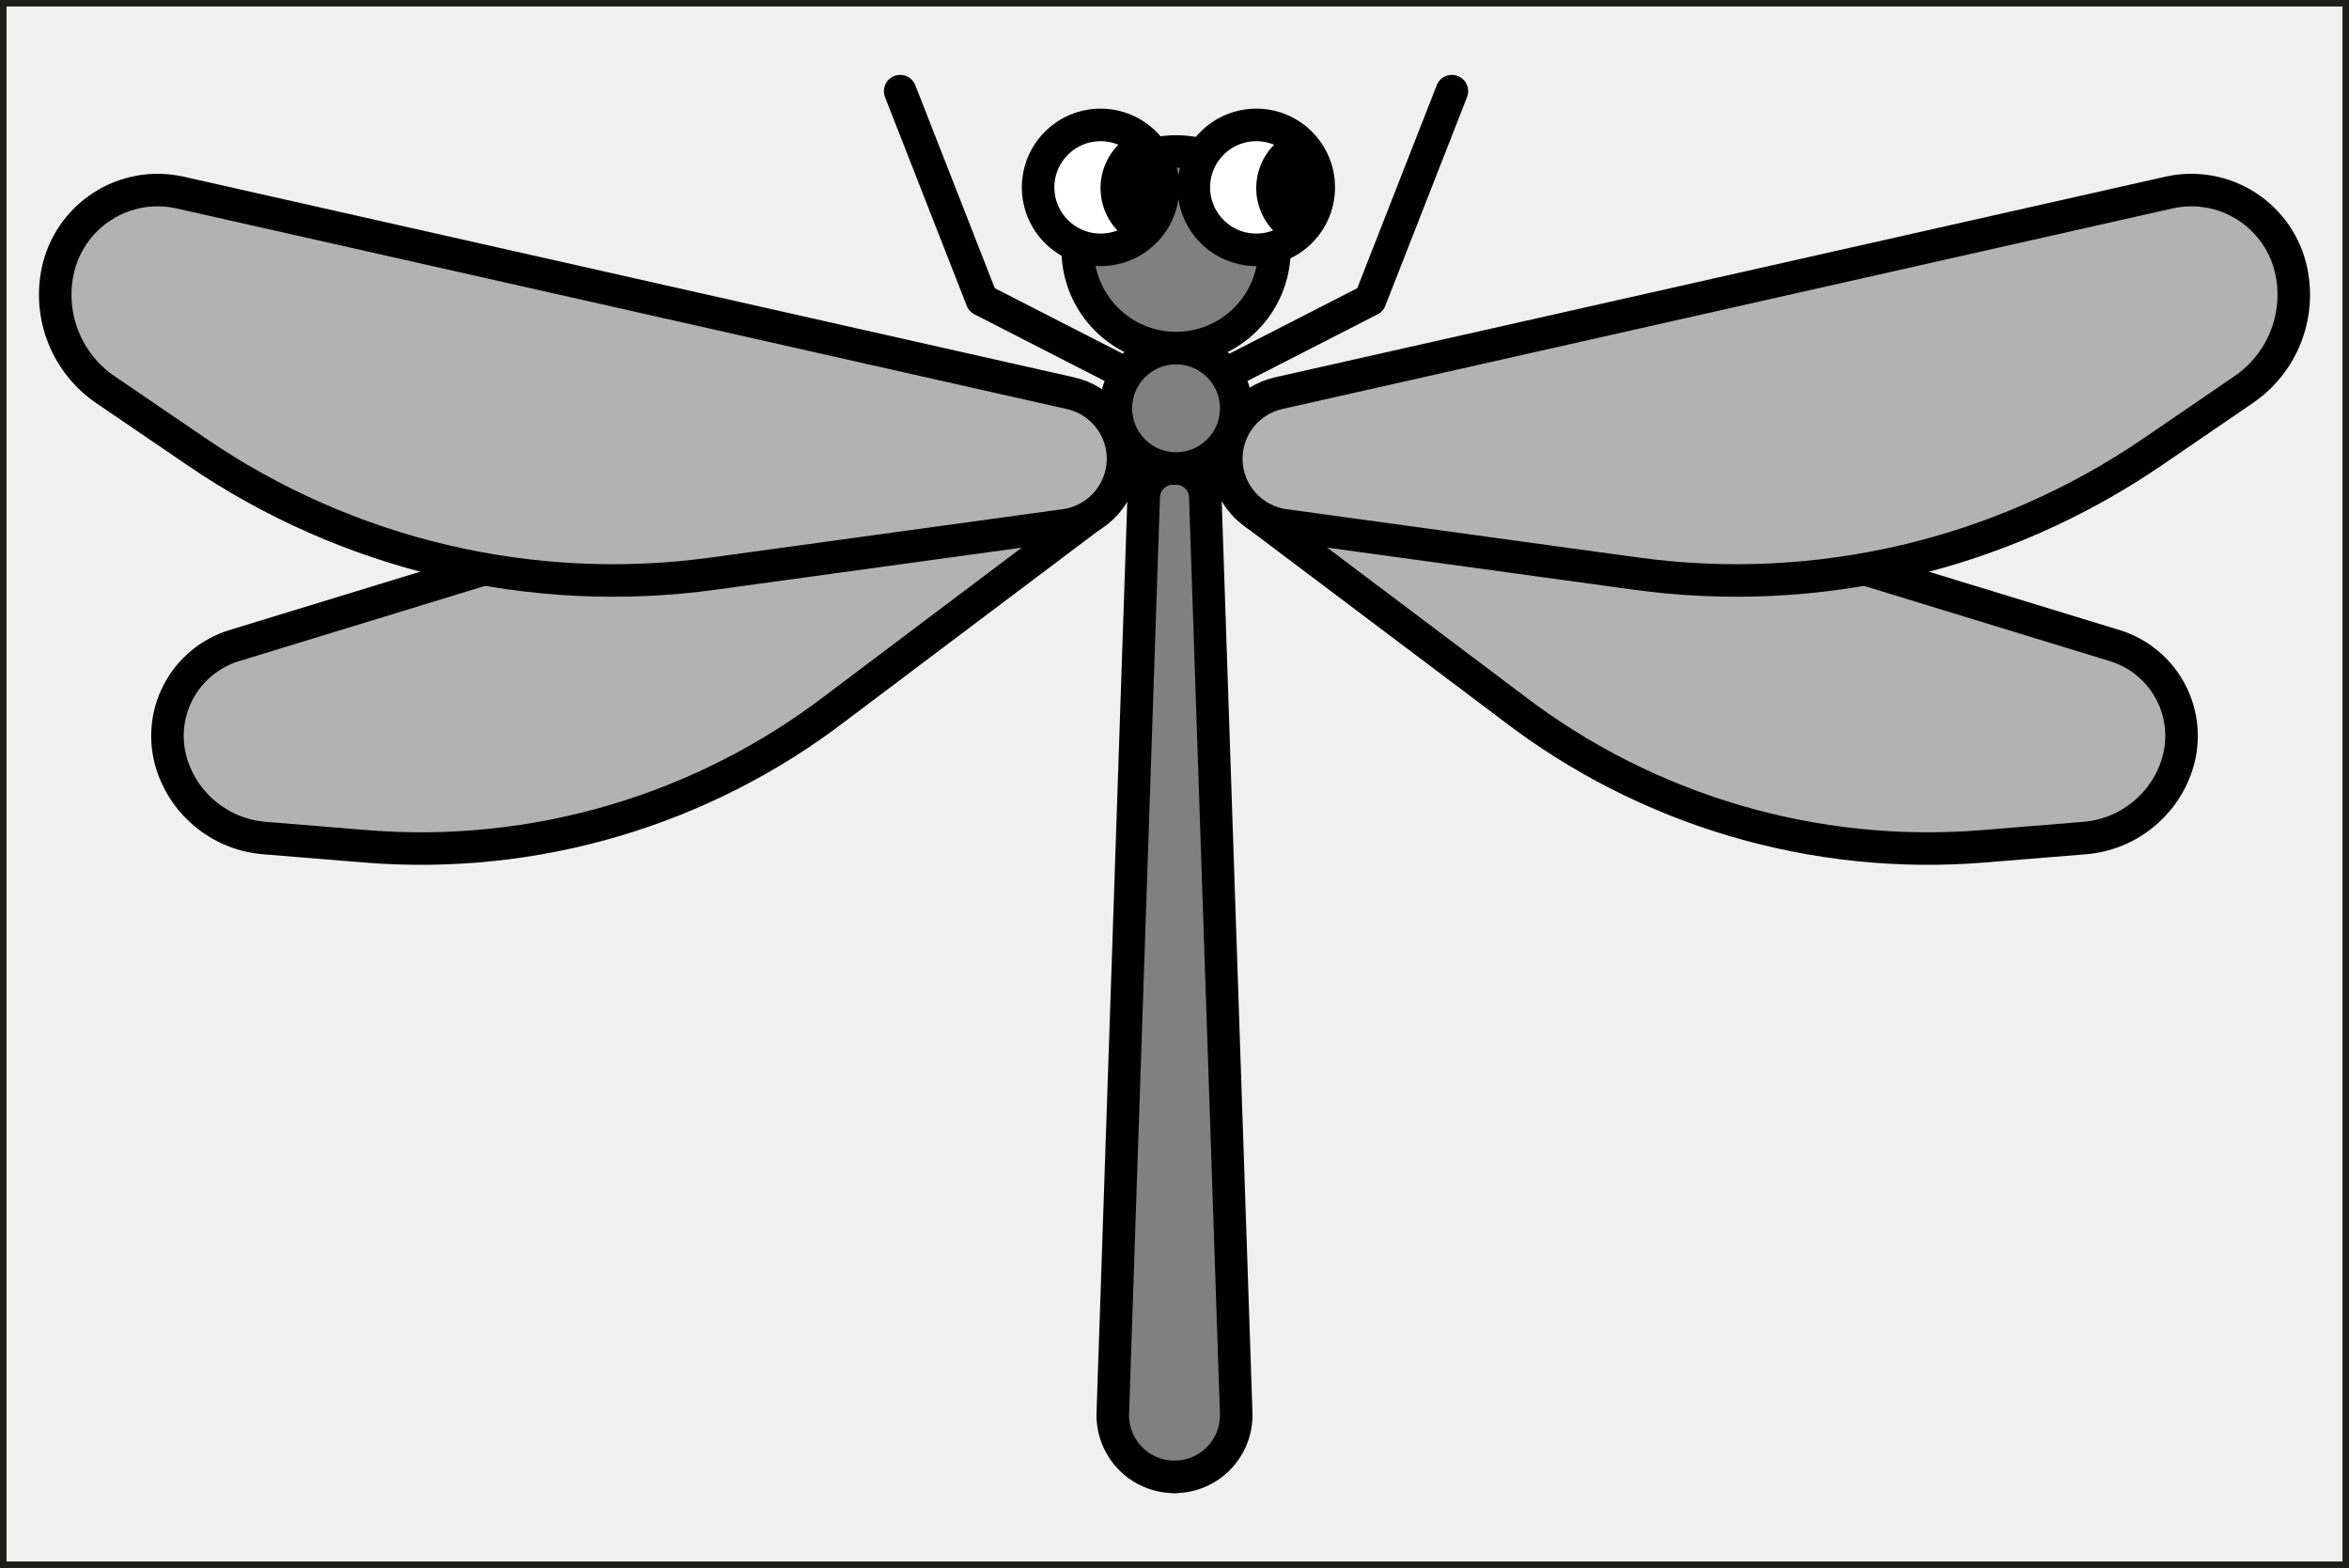
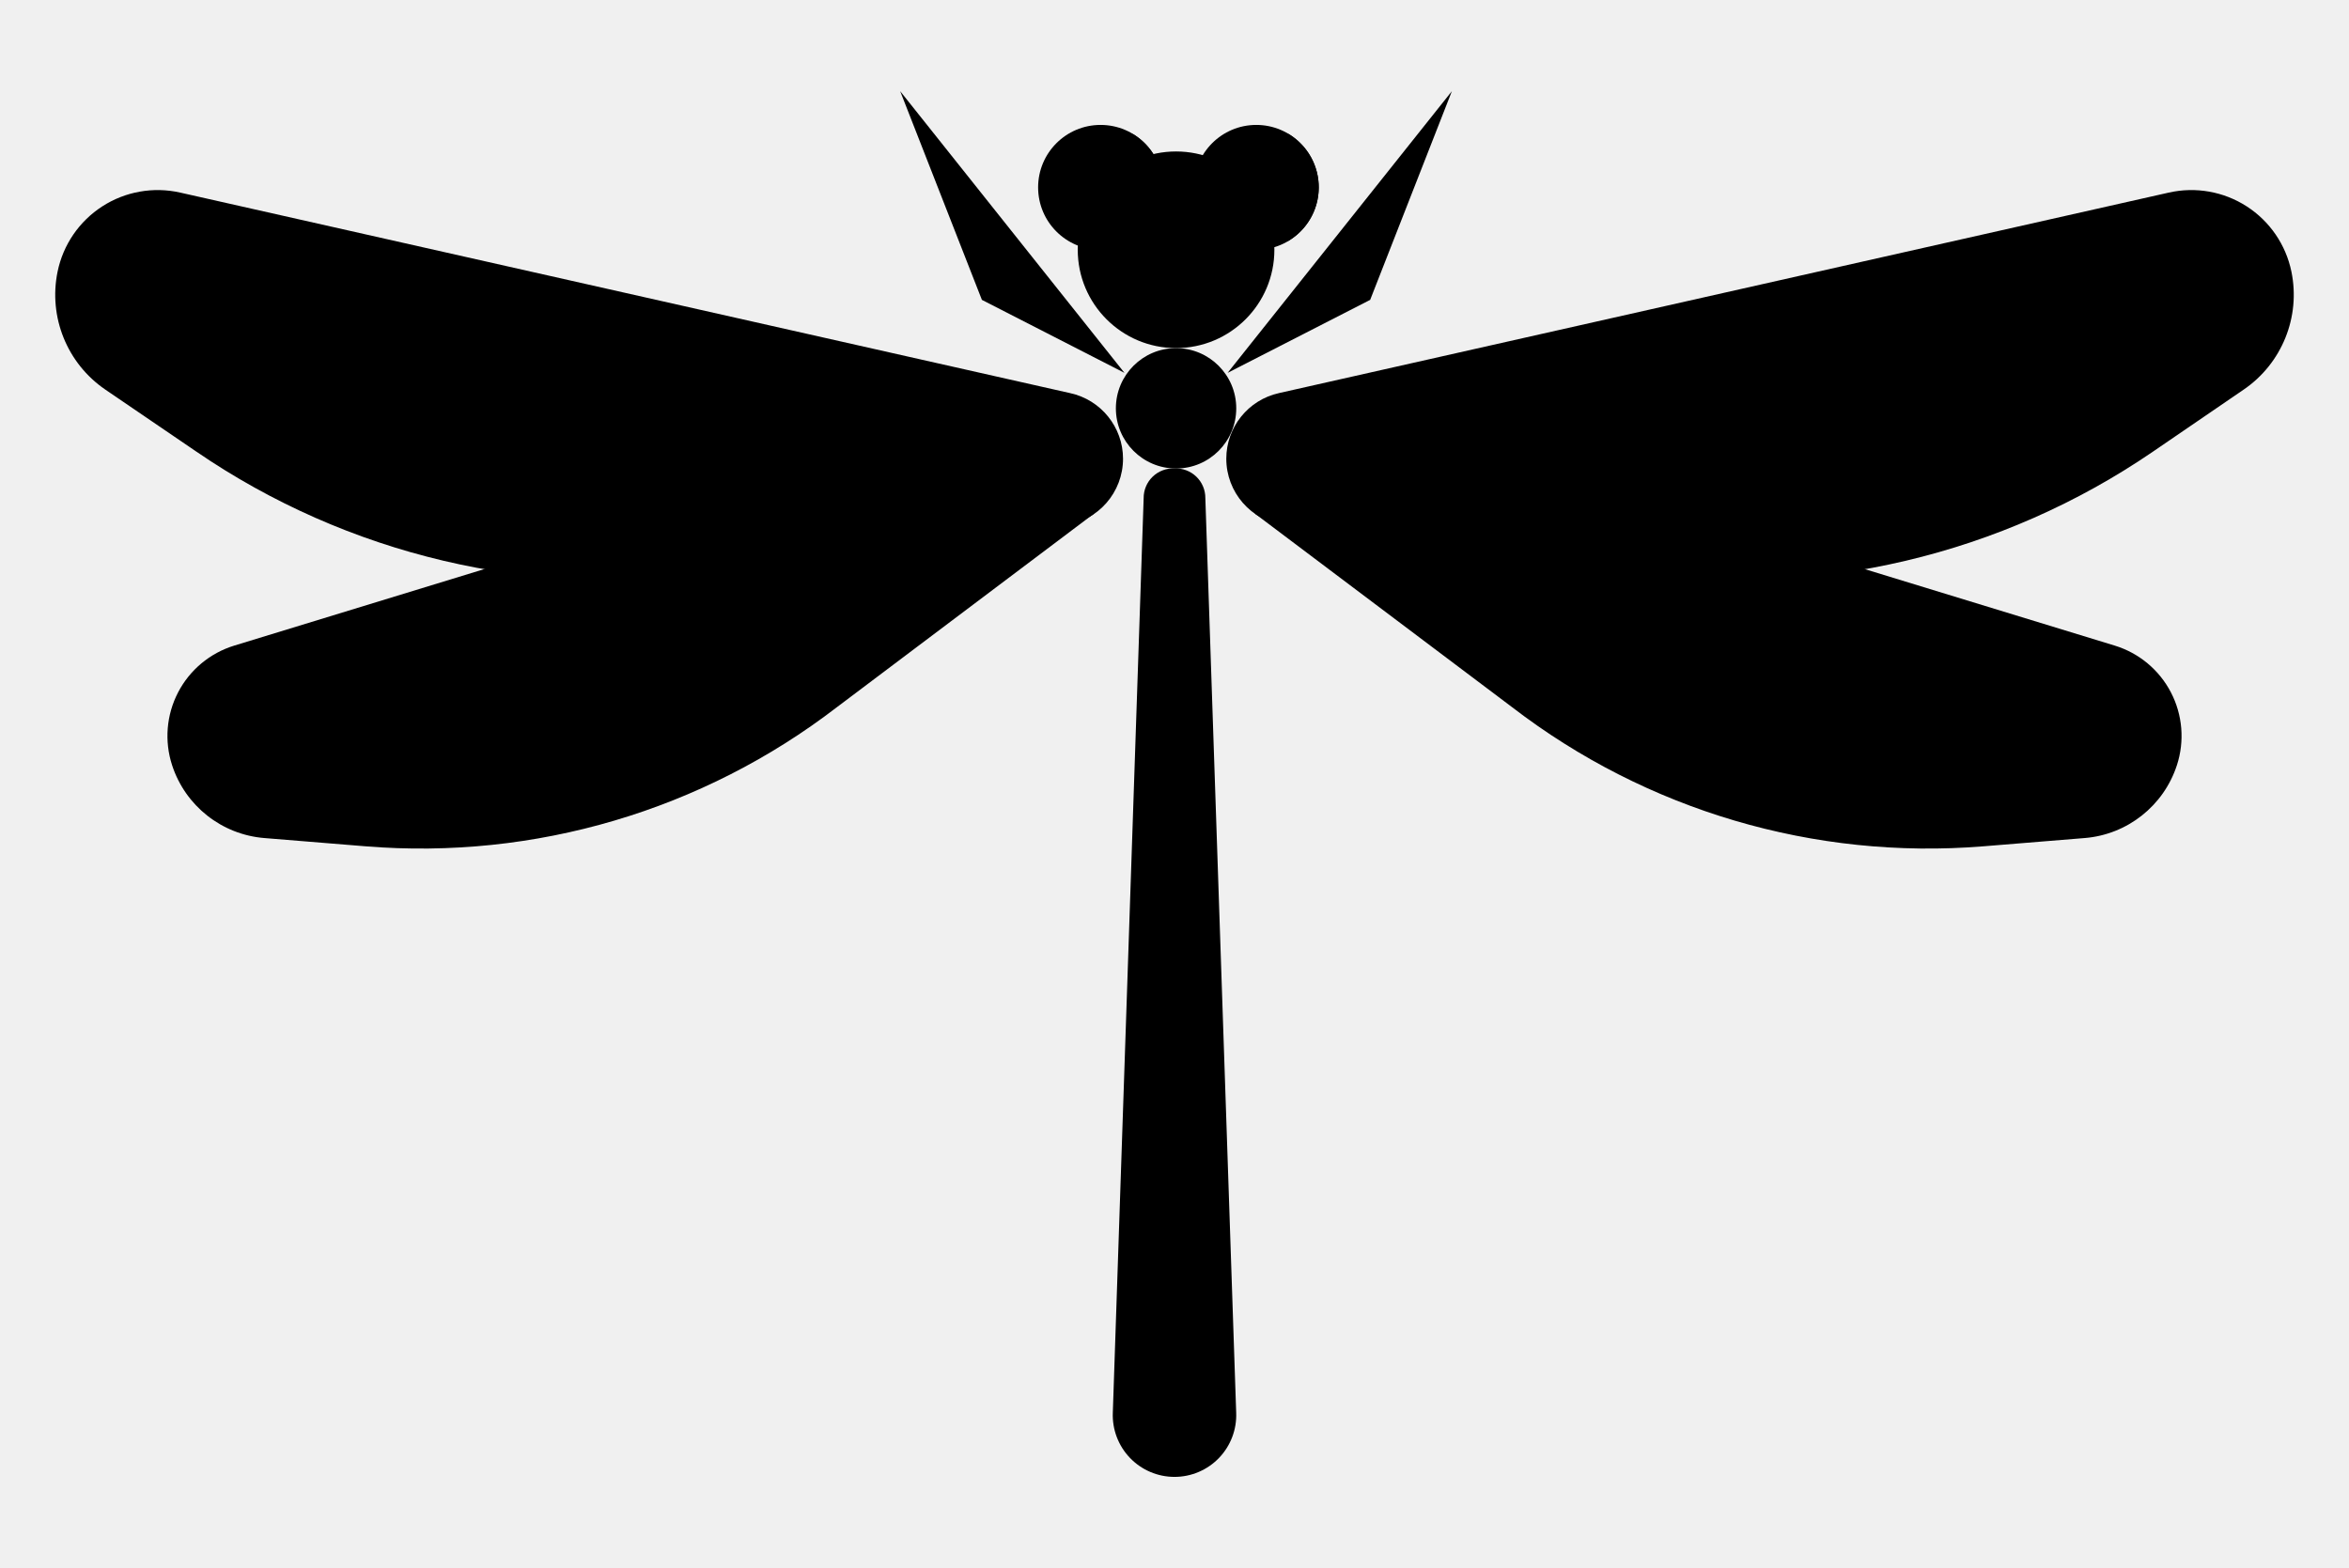
<svg xmlns="http://www.w3.org/2000/svg" viewBox="0 0 361 241">
-   <defs>
-     <style>.cls-1{fill:#b2b2b2;}.cls-1,.cls-2,.cls-3,.cls-4{stroke:#000;stroke-width:5px;}.cls-1,.cls-2,.cls-3{stroke-linecap:round;stroke-linejoin:round;}.cls-2{fill:gray;}.cls-3,.cls-5{fill:none;}.cls-4{fill:#fff;}.cls-4,.cls-5{stroke-miterlimit:10;}.cls-5{stroke:#1d1d1b;}</style>
-   </defs>
-   <g id="Layer_2" data-name="Layer 2">
-     <g id="Layer_1-2" data-name="Layer 1">
-       <path class="cls-1" d="M286.6,87.48,325,99.23a14.52,14.52,0,0,1,9.55,18.39h0a16.3,16.3,0,0,1-14.18,11.19l-15.58,1.27a104.84,104.84,0,0,1-72.4-21.38L192.79,78.89" />
-       <path class="cls-1" d="M74.4,87.48,36,99.23a14.52,14.52,0,0,0-9.55,18.39h0a16.3,16.3,0,0,0,14.18,11.19l15.58,1.27a104.84,104.84,0,0,0,72.4-21.38L168.2,78.89" />
-       <path class="cls-1" d="M196.55,60.42,333.31,29.6a15.7,15.7,0,0,1,18.84,12.15h0a17.65,17.65,0,0,1-7.32,18.12l-13.95,9.54a113.37,113.37,0,0,1-79.49,18.75l-54-7.42a10.33,10.33,0,0,1-8.93-10.24h0A10.33,10.33,0,0,1,196.55,60.42Z" />
-       <path class="cls-2" d="M180.5,227h0a9.49,9.49,0,0,0,9.48-9.87L185.24,76.56A4.53,4.53,0,0,0,180.5,72" />
-       <path class="cls-1" d="M164.45,60.42,27.69,29.6A15.7,15.7,0,0,0,8.85,41.75h0a17.65,17.65,0,0,0,7.32,18.12l14,9.54a113.37,113.37,0,0,0,79.49,18.75l54-7.42a10.33,10.33,0,0,0,8.93-10.24h0A10.33,10.33,0,0,0,164.45,60.42Z" />
-       <path class="cls-2" d="M180.5,227h0a9.49,9.49,0,0,1-9.48-9.87l4.74-140.56A4.53,4.53,0,0,1,180.5,72" />
-       <circle class="cls-2" cx="180.74" cy="38.39" r="15.11" />
-       <circle class="cls-2" cx="180.74" cy="62.76" r="9.25" />
-       <polyline class="cls-3" points="188.66 57.31 210.57 46.09 223.13 14.01" />
-       <polyline class="cls-3" points="172.81 57.31 150.9 46.09 138.34 14.01" />
-       <circle class="cls-4" cx="193.07" cy="28.8" r="9.6" />
-       <path d="M197.82,37.12a9.46,9.46,0,0,1,.2-16.53,9.57,9.57,0,0,1-.2,16.53Z" />
-       <circle class="cls-4" cx="169.14" cy="28.8" r="9.6" />
-       <path d="M173.89,37.12a9.46,9.46,0,0,1,.2-16.53,9.57,9.57,0,0,1-.2,16.53Z" />
-       <rect class="cls-5" x="0.5" y="0.5" width="360" height="240" />
-     </g>
+   <path class="cls-trans" d="M286.6,87.48,325,99.23a14.52,14.52,0,0,1,9.55,18.39h0a16.3,16.3,0,0,1-14.18,11.19l-15.58,1.27a104.84,104.84,0,0,1-72.4-21.38L192.79,78.89" />
+   <path class="cls-trans" d="M74.4,87.48,36,99.23a14.52,14.52,0,0,0-9.55,18.39h0a16.3,16.3,0,0,0,14.18,11.19l15.58,1.27a104.84,104.84,0,0,0,72.4-21.38L168.2,78.89" />
+   <path class="cls-trans" d="M196.55,60.42,333.31,29.6a15.7,15.7,0,0,1,18.84,12.15h0a17.65,17.65,0,0,1-7.32,18.12l-13.95,9.54a113.37,113.37,0,0,1-79.49,18.75l-54-7.42a10.33,10.33,0,0,1-8.93-10.24h0A10.33,10.33,0,0,1,196.55,60.42Z" />
+   <path class="cls-guldsmede" d="M180.5,227h0a9.49,9.49,0,0,0,9.48-9.87L185.24,76.56A4.53,4.53,0,0,0,180.5,72" />
+   <path class="cls-trans" d="M164.45,60.42,27.69,29.6A15.7,15.7,0,0,0,8.85,41.75h0a17.65,17.65,0,0,0,7.32,18.12l14,9.54a113.37,113.37,0,0,0,79.49,18.75l54-7.42a10.33,10.33,0,0,0,8.93-10.24h0A10.33,10.33,0,0,0,164.45,60.42Z" />
+   <path class="cls-guldsmede" d="M180.5,227h0a9.49,9.49,0,0,1-9.48-9.87l4.74-140.56A4.53,4.53,0,0,1,180.5,72" />
+   <circle class="cls-guldsmede" cx="180.74" cy="38.39" r="15.11" />
+   <circle class="cls-guldsmede" cx="180.74" cy="62.76" r="9.25" />
+   <polyline class="cls-nofill" points="188.66 57.31 210.57 46.09 223.13 14.01" />
+   <polyline class="cls-nofill" points="172.81 57.31 150.9 46.09 138.34 14.01" />
+   <g class="cls-eye-left cls-eye">
+     <circle class="cls-white" cx="193.07" cy="28.8" r="9.6" />
+     <path class="cls-nostroke" d="M197.82,37.12a9.46,9.46,0,0,1,.2-16.53,9.57,9.57,0,0,1-.2,16.53Z" />
+   </g>
+   <g class="cls-eye-left cls-eye">
+     <circle class="cls-white" cx="169.14" cy="28.8" r="9.6" />
+     <path class="cls-nostroke" d="M173.89,37.12a9.46,9.46,0,0,1,.2-16.53,9.57,9.57,0,0,1-.2,16.53Z" />
  </g>
</svg>
